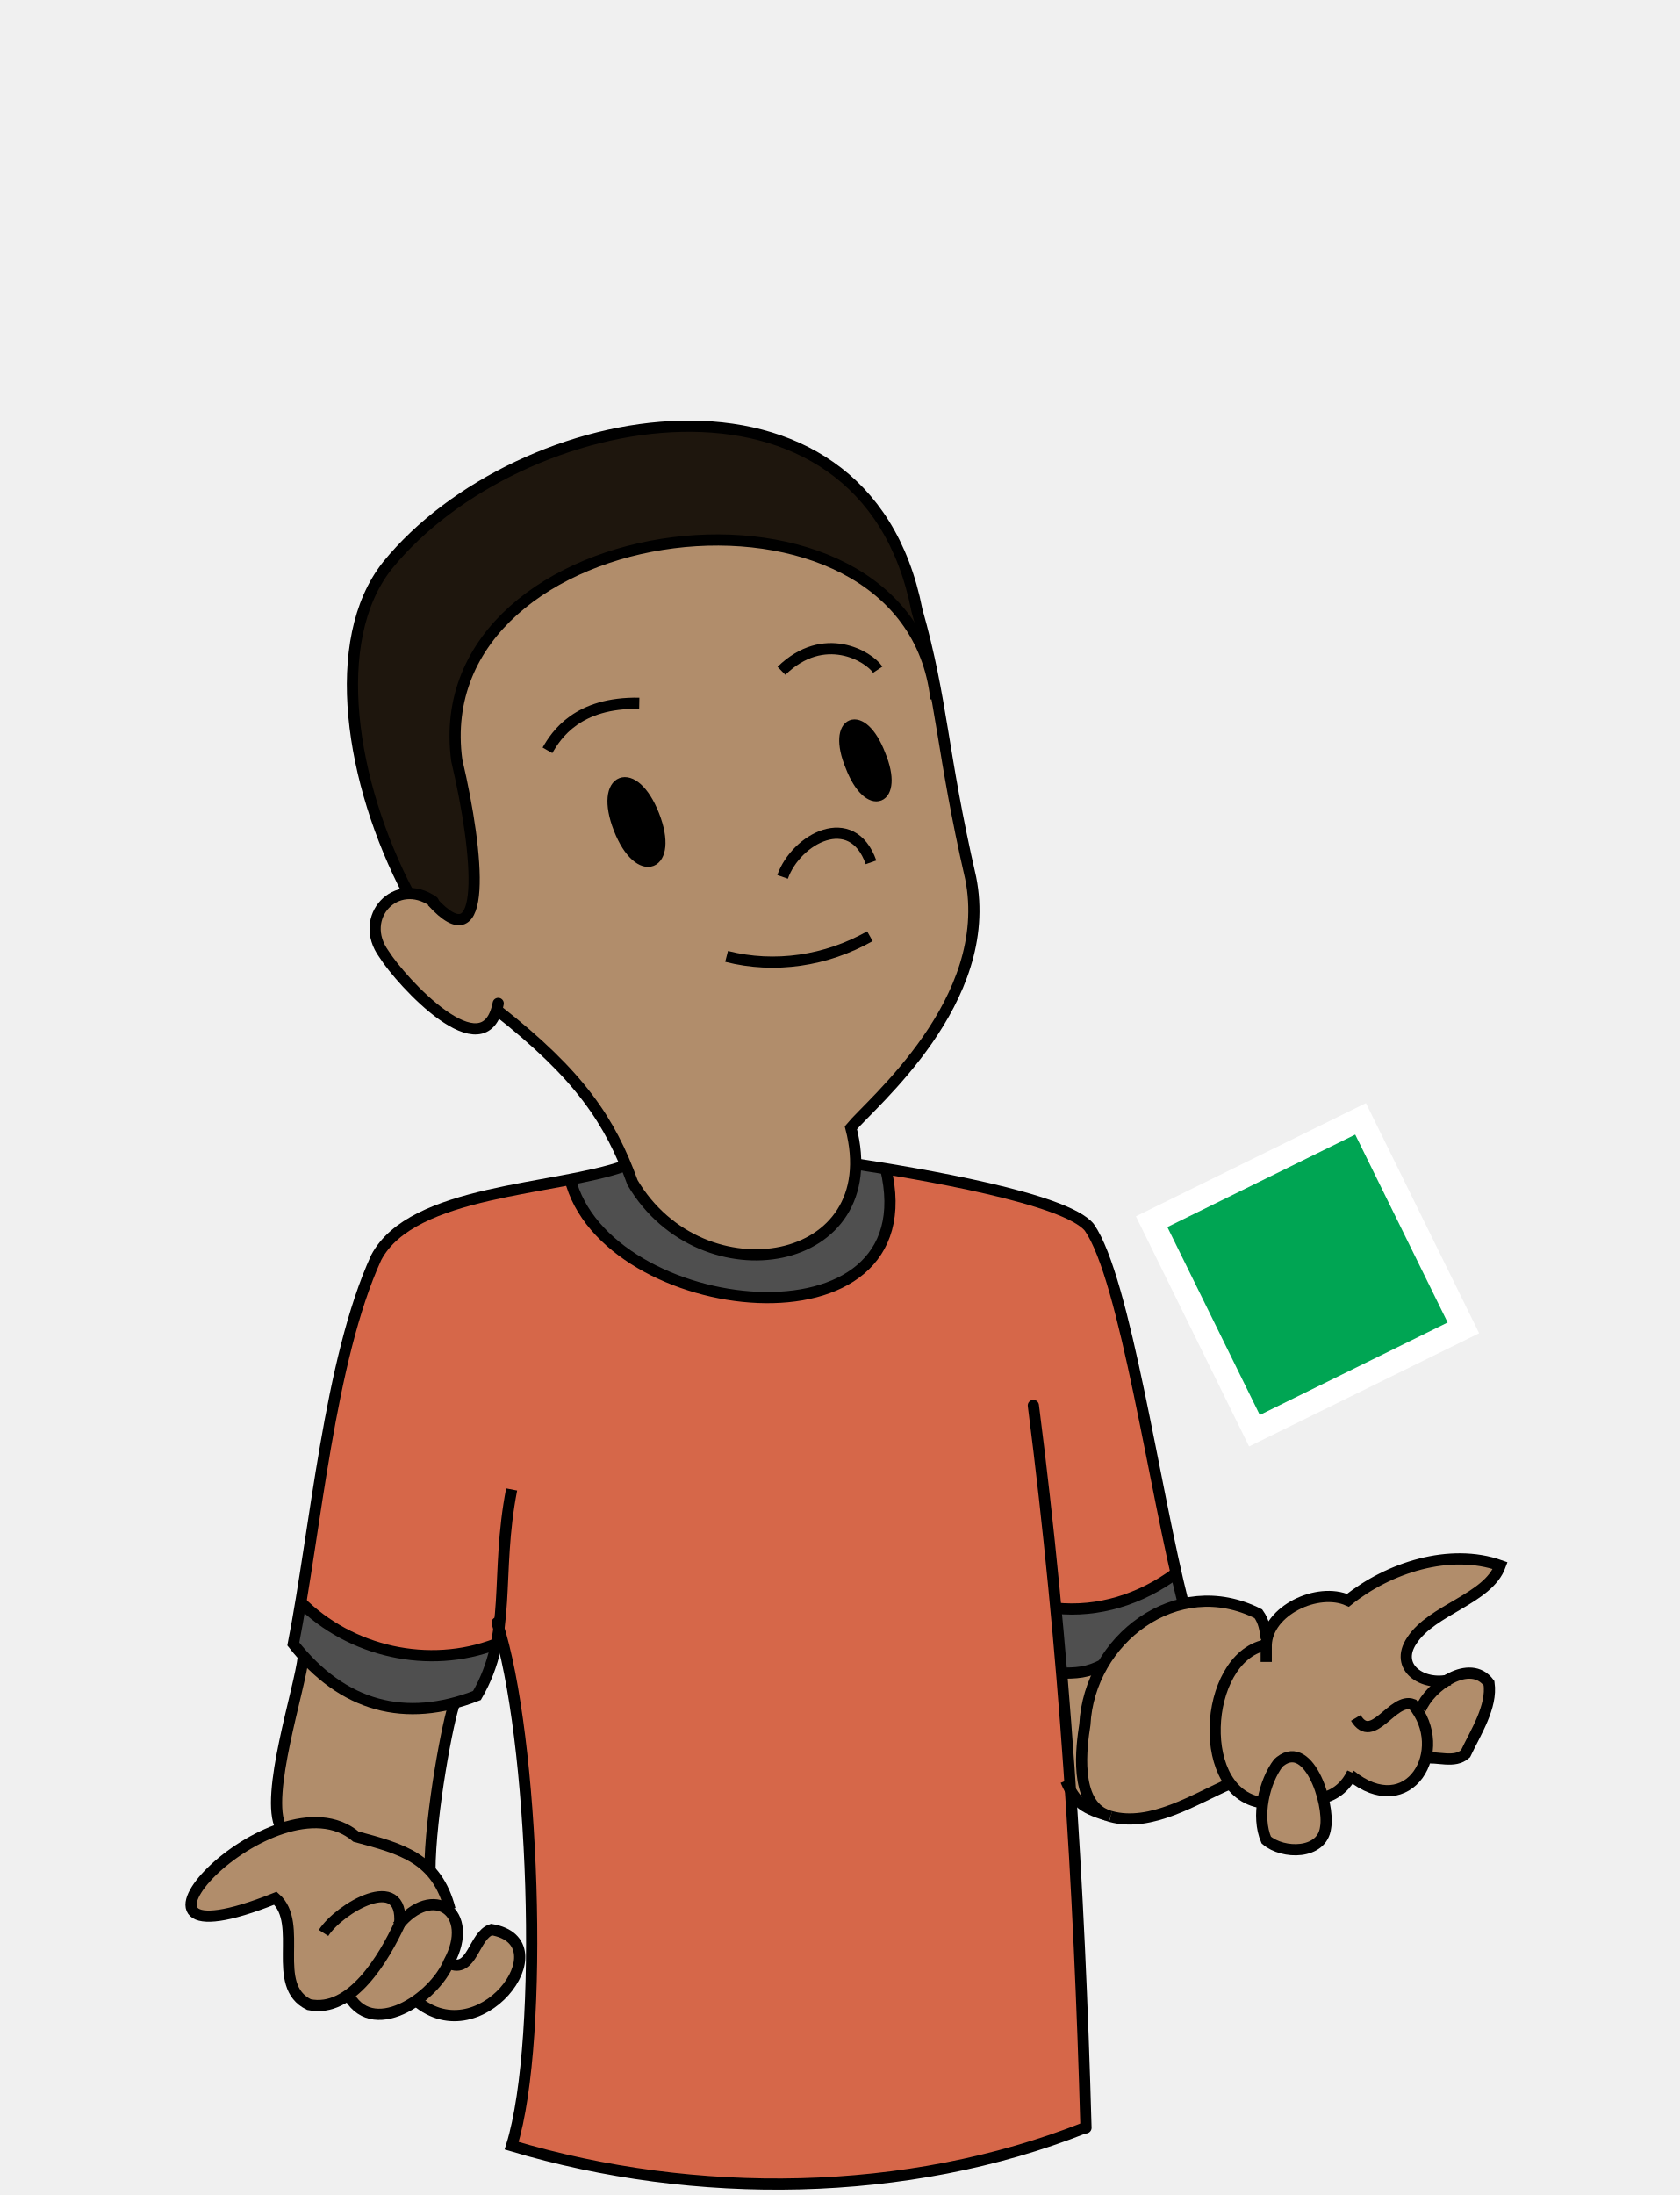
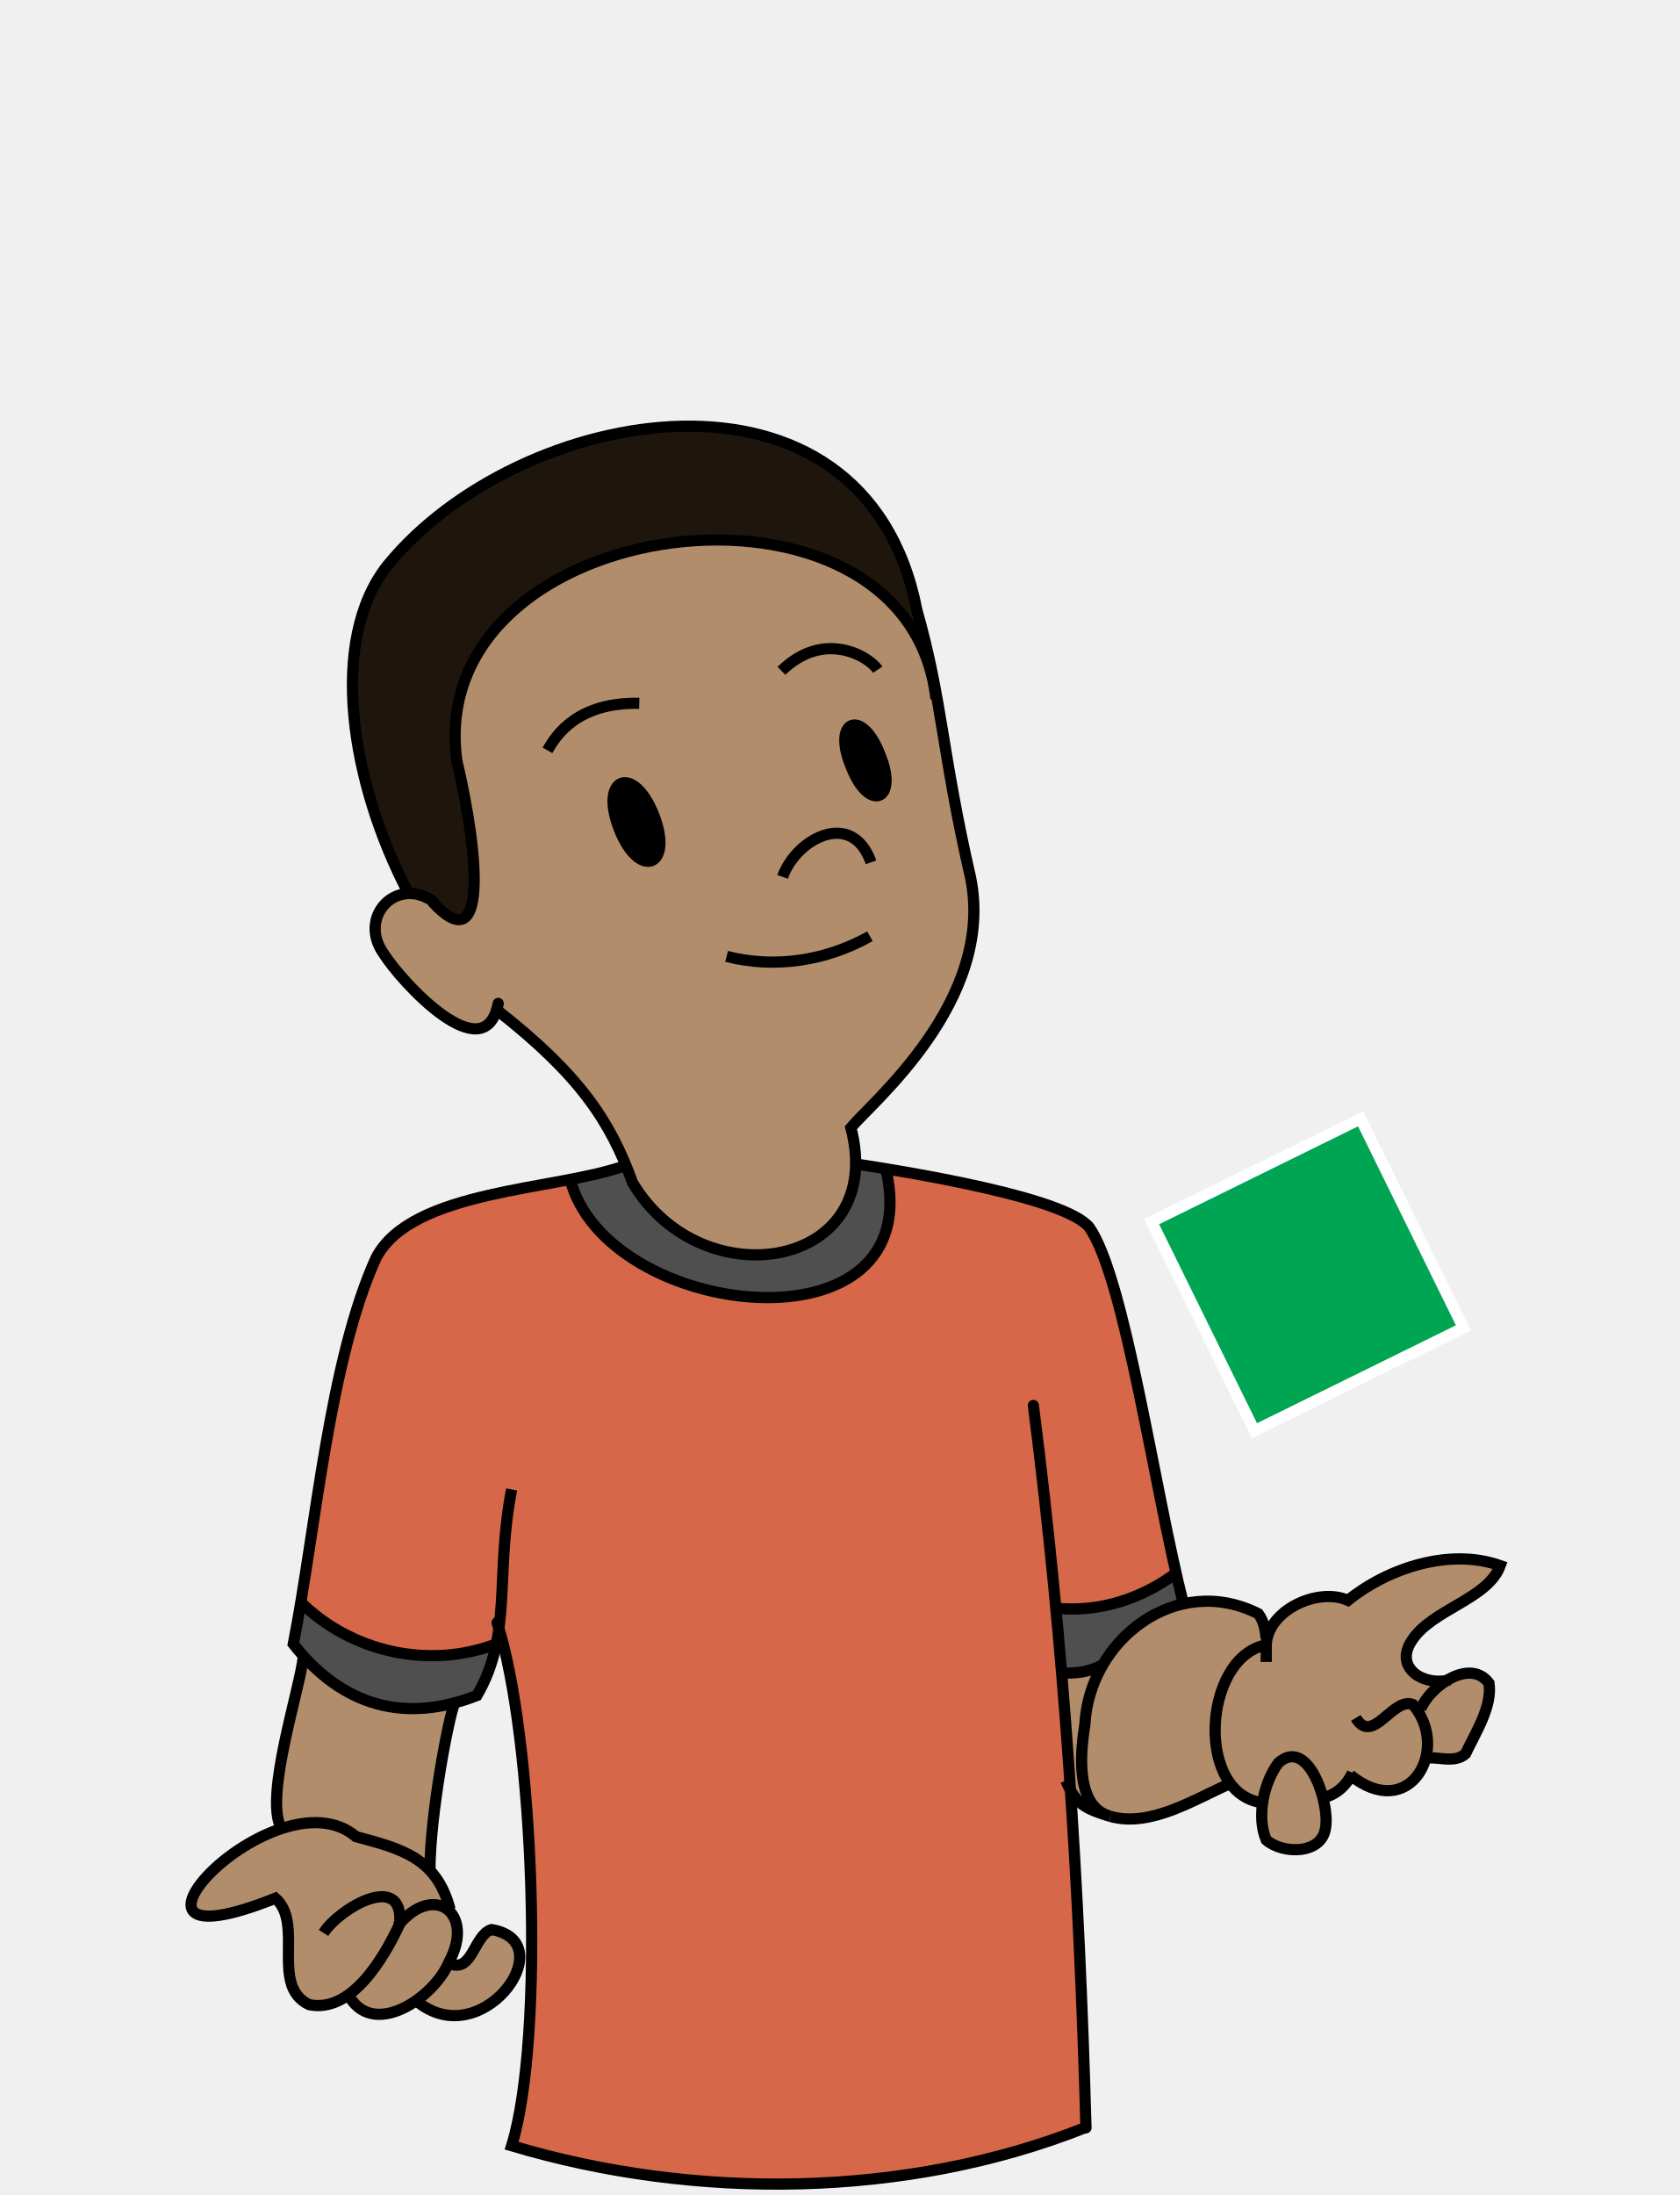
<svg xmlns="http://www.w3.org/2000/svg" id="Layer_1" width="150" height="196" viewBox="0 0 150 196">
  <defs>
-     <style>.cls-1{stroke-linejoin:round;}.cls-1,.cls-2{stroke-linecap:round;}.cls-1,.cls-2,.cls-3{stroke:#000;}.cls-1,.cls-2,.cls-3,.cls-4{fill:none;}.cls-2,.cls-3,.cls-4{stroke-miterlimit:10;}.cls-5,.cls-6,.cls-7,.cls-8,.cls-9,.cls-10{stroke-width:0px;}.cls-4{stroke:#fff;stroke-width:2.1px;}.cls-6{fill:#4f4f4f;}.cls-7{fill:#1e160d;}.cls-8{fill:#d66749;}.cls-9{fill:#b18d6b;}.cls-10{fill:#00a553;}</style>
+     <style>.cls-1{stroke-linejoin:round;}.cls-1,.cls-2{stroke-linecap:round;}.cls-1,.cls-2,.cls-3{stroke:#000;}.cls-1,.cls-2,.cls-3,.cls-4{fill:none;}.cls-2,.cls-3,.cls-4{stroke-miterlimit:10;}.cls-4{stroke:#fff;}.cls-5,.cls-6,.cls-7,.cls-8,.cls-9,.cls-10{stroke-width:0px;}.cls-6{fill:#4f4f4f;}.cls-7{fill:#1e160d;}.cls-8{fill:#d66749;}.cls-9{fill:#b18d6b;}.cls-10{fill:#00a553;}</style>
  </defs>
-   <path class="cls-6" d="m105,140.5c.2,1,.4,1.8.6,2.7-3.3.3-5.7,2.9-7.1,5.5-1.5.8-2.4.7-3.8.8-.1-1.9-.3-3.8-.4-5.8,3.8.4,7.6-.8,10.7-3.1Z" />
-   <path class="cls-8" d="m94.7,149.4c.5,14.6,2.5,26.5,2.2,40.6-15.9,6.3-34.8,6.5-51.2,1.6,3-9.7,2-36.6-1.3-46.7,0,.7-.1,1.4-.2,2-5.9,2.3-13,.7-17.4-3.8,1.7-8.8,3-23,6.8-30.7,2.5-5.4,12.5-5.5,17.3-7.1,3.2,12.7,32.3,15.9,28.2-.9,5.9,1,16.6,3,18.2,5.3,2.9,4.1,5.5,20.8,7.8,31-3.1,2.3-6.9,3.5-10.7,3.1.2,2,.3,3.9.4,5.8Z" />
-   <path class="cls-9" d="m36.5,79.8c.8,0,1.5.3,2.2.7,5,5.5,4.1-4.1,2.2-12.6-3-22.3,40.3-27.7,42.8-5.5,3.5,19.4,6.7,24.7-7.7,38.3,3.3,12.6-13.3,15.4-19.5,4.9-2.1-5.5-4.7-9.4-12-15.4-2.6,6-16.9-9.8-7.9-10.5Zm42-8.7c1.7-.6-.8-7.2-2.5-6.4-1.7.5.9,7.2,2.5,6.4Zm-20.2,5.9c2-.7-.8-7.9-2.8-7.1-2,.7.8,7.9,2.8,7.1Z" />
-   <path class="cls-7" d="m81.9,54.5c.1.4,1.3,4.2,1.8,7.8-2.5-22.2-45.8-16.8-42.8,5.5,2,8.5,2.8,18.1-2.2,12.6-.7-.4-1.4-.7-2.2-.7-5.2-9.9-7.2-22.6-1.9-29.2,11.7-14.4,42.6-20.1,47.3,4Z" />
-   <path class="cls-6" d="m79.1,104.3c4.1,16.9-25,13.6-28.2.9l4.9-1.1c2.9,10.5,21.6,10.3,20.4-.2.7,0,1.7.3,2.9.4Z" />
-   <path class="cls-5" d="m78.6,67.4c1.6,4.1-1,5.2-2.6,1-1.7-4.1,1-5.2,2.6-1Z" />
-   <path class="cls-5" d="m58.4,72.8c1.8,4.6-1.3,5.8-3.1,1.2-1.8-4.6,1.3-5.8,3.1-1.2Z" />
-   <path class="cls-6" d="m44.3,146.9c-1.1,9.6-14,6.1-18.1,0l.6-3.8c4.5,4.5,11.5,6.1,17.4,3.8Z" />
-   <path class="cls-9" d="m133.9,139.7c-4.5-1.5-9.9.2-13.6,3.1-2.6-1.1-6.6.7-7.3,3.4-.1-.8-.2-1.5-.7-2.2-4.9-2.4-11.6-.7-13.8,4.6-1.5.8-2.4.7-3.8.8.2,3.4.4,6.6.6,9.6,2.5,6,10.5,2.5,14.6.2.7.9,1.8,1.6,3,1.7-1.8,5.8,7.6,5.5,5.4-.4,1-.3,1.9-1,2.4-2,2.2,1.8,6.1,1.9,6.5-1.6,1.2-.1,2.7.6,3.7-.3,1.6-2.6,4.2-9.2-1.5-6.6h0c-2.4.5-5-1.2-3.4-3.6,1.8-2.8,6.8-3.7,7.9-6.7Z" />
-   <path class="cls-9" d="m45.7,172.8c-2.7-2.7-3,3.7-5.6,2.4.6-1.4,1.3-3.6,0-4.7-.5-1.2-1-2.4-1.7-3.4,0-5.1,1.7-13.9,2.2-15-5.5,1.5-9.4.2-13.4-4.2-.3,2.9-3.5,12.5-2,15.3-7.2,2.4-13.6,11.7-.6,6.3,2.7,2.5-1,13.2,6.5,8.6,1.1,2.5,4.4,2,6.1.6,3.8,3.5,11.4-.9,8.5-5.8Z" />
-   <path class="cls-3" d="m36.5,79.8c-5.2-9.9-7.2-22.6-1.9-29.3,11.7-14.4,42.6-20.1,47.3,4,2.3,8.1,2.2,12.6,4.8,23.9,2.2,11-8.9,20.1-10.7,22.3,3.3,12.6-13.3,15.4-19.5,4.9-2-5.5-4.7-9.6-12.1-15.4" />
-   <path class="cls-1" d="m76,68.4c1.6,4.2,4.3,3.1,2.6-1-1.6-4.2-4.3-3.1-2.6,1Z" />
-   <path class="cls-1" d="m55.3,74c1.8,4.6,4.9,3.4,3.1-1.2-1.8-4.6-4.9-3.4-3.1,1.2Z" />
-   <path class="cls-3" d="m64.9,85.4c4.3,1.1,8.9.4,12.8-1.8" />
-   <path class="cls-1" d="m38.7,80.5c-3.3-2.3-6.8,1.4-4.4,4.7,1.5,2.4,9,10.6,10.2,4.4" />
-   <path class="cls-3" d="m83.6,62.4c-2.5-22.2-45.8-16.8-42.8,5.5,2,8.5,2.8,18.1-2.2,12.6" />
-   <path class="cls-3" d="m55.8,104.1c-6.1,2.2-19,2.1-22.2,8.2-4.2,9.2-5.4,24.3-7.4,34.5,4.4,5.6,10,7.1,16.4,4.6,3.2-5.5,1.6-10.7,3.1-18.4" />
-   <path class="cls-3" d="m76.2,103.9c5.9.9,19,3.1,21.1,5.7,3.2,4.6,5.8,23.4,8.4,33.6" />
-   <path class="cls-3" d="m99.2,162.2c3.6,1,7.6-1.6,10.6-2.9" />
-   <path class="cls-3" d="m113.1,146.3c-.1-.8-.2-1.5-.7-2.2-7.3-3.7-15.1,2.3-15.5,9.9-.3,1.9-1,7,2,8.1" />
-   <path class="cls-3" d="m38.4,167.1c0-5.1,1.7-13.9,2.2-15" />
-   <path class="cls-3" d="m27.1,147.9c-.3,2.9-3.5,12.5-2,15.3" />
-   <path class="cls-3" d="m99.2,162.2c-2.3-.7-3.1-1.1-4-3.2" />
-   <path class="cls-2" d="m96.9,190c-15.9,6.3-34.8,6.5-51.2,1.6,3-9.7,2-36.6-1.3-46.7" />
-   <path class="cls-2" d="m92.3,125.5c2.8,21.8,4.1,42.9,4.7,64.5" />
-   <path class="cls-3" d="m57.1,62.8c-5.5-.1-7.4,2.8-8.2,4.2" />
-   <path class="cls-3" d="m69.8,59.9c3.8-3.7,7.8-1.3,8.6-.1" />
-   <path class="cls-3" d="m94.7,149.4c1.4,0,2.4,0,3.9-.8" />
-   <path class="cls-3" d="m69.9,78.3c1.2-3.4,6.2-6.1,7.9-1.3" />
+   <path class="cls-6" d="M105,140.5c.2,1,.4,1.8.6,2.7-3.3.3-5.7,2.9-7.1,5.5-1.5.8-2.4.7-3.8.8-.1-1.9-.3-3.8-.4-5.8,3.8.4,7.6-.8,10.7-3.1Z" />
+   <path class="cls-8" d="M94.7,149.4c.5,14.6,2.5,26.5,2.2,40.6-15.9,6.3-34.8,6.5-51.2,1.6,3-9.7,2-36.6-1.3-46.7,0,.7-.1,1.4-.2,2-5.9,2.3-13,.7-17.4-3.8,1.7-8.8,3-23,6.8-30.7,2.5-5.4,12.5-5.5,17.3-7.1,3.2,12.7,32.3,15.9,28.2-.9,5.9,1,16.6,3,18.2,5.3,2.9,4.1,5.5,20.8,7.8,31-3.1,2.3-6.9,3.5-10.7,3.1.2,2,.3,3.9.4,5.8Z" />
+   <path class="cls-9" d="M36.5,79.8c.8,0,1.5.3,2.2.7,5,5.5,4.1-4.1,2.2-12.6-3-22.3,40.3-27.7,42.8-5.5,3.5,19.4,6.7,24.7-7.7,38.3,3.3,12.6-13.3,15.4-19.5,4.9-2.1-5.5-4.7-9.4-12-15.4-2.6,6-16.9-9.8-7.9-10.5ZM78.5,71.1c1.7-.6-.8-7.2-2.5-6.4-1.7.5.9,7.2,2.5,6.4ZM58.3,77c2-.7-.8-7.9-2.8-7.1-2,.7.8,7.9,2.8,7.1Z" />
+   <path class="cls-7" d="M81.9,54.5c.1.4,1.3,4.2,1.8,7.8-2.5-22.2-45.8-16.8-42.8,5.5,2,8.5,2.8,18.1-2.2,12.6-.7-.4-1.4-.7-2.2-.7-5.2-9.9-7.2-22.6-1.9-29.2,11.7-14.4,42.6-20.1,47.3,4Z" />
+   <path class="cls-6" d="M79.1,104.3c4.1,16.9-25,13.6-28.2.9l4.9-1.1c2.9,10.5,21.6,10.3,20.4-.2.7,0,1.7.3,2.9.4Z" />
+   <path class="cls-5" d="M78.6,67.4c1.6,4.1-1,5.2-2.6,1-1.7-4.1,1-5.2,2.6-1Z" />
+   <path class="cls-5" d="M58.4,72.8c1.8,4.6-1.3,5.8-3.1,1.2-1.8-4.6,1.3-5.8,3.1-1.2Z" />
+   <path class="cls-6" d="M44.3,146.9c-1.1,9.6-14,6.1-18.1,0l.6-3.8c4.5,4.5,11.5,6.1,17.4,3.8Z" />
+   <path class="cls-9" d="M133.9,139.7c-4.5-1.5-9.9.2-13.6,3.1-2.6-1.1-6.6.7-7.3,3.4-.1-.8-.2-1.5-.7-2.2-4.9-2.4-11.6-.7-13.8,4.6-1.5.8-2.4.7-3.8.8.2,3.4.4,6.6.6,9.6,2.5,6,10.5,2.5,14.6.2.7.9,1.8,1.6,3,1.7-1.8,5.8,7.6,5.5,5.4-.4,1-.3,1.9-1,2.4-2,2.2,1.8,6.1,1.9,6.5-1.6,1.2-.1,2.7.6,3.7-.3,1.6-2.6,4.2-9.2-1.5-6.6h0c-2.4.5-5-1.2-3.4-3.6,1.8-2.8,6.8-3.7,7.9-6.7Z" />
+   <path class="cls-9" d="M45.7,172.8c-2.7-2.7-3,3.7-5.6,2.4.6-1.4,1.3-3.6,0-4.7-.5-1.2-1-2.4-1.7-3.4,0-5.1,1.7-13.9,2.2-15-5.5,1.5-9.4.2-13.4-4.2-.3,2.9-3.5,12.5-2,15.3-7.2,2.4-13.6,11.7-.6,6.3,2.7,2.5-1,13.2,6.5,8.6,1.1,2.5,4.4,2,6.1.6,3.8,3.5,11.4-.9,8.5-5.8Z" />
+   <path class="cls-3" d="M36.5,79.8c-5.2-9.9-7.2-22.6-1.9-29.3,11.7-14.4,42.6-20.1,47.3,4,2.3,8.1,2.2,12.6,4.8,23.9,2.2,11-8.9,20.1-10.7,22.3,3.3,12.6-13.3,15.4-19.5,4.9-2-5.5-4.7-9.6-12.1-15.4" />
+   <path class="cls-1" d="M76,68.4c1.6,4.2,4.3,3.1,2.6-1-1.6-4.2-4.3-3.1-2.6,1Z" />
+   <path class="cls-1" d="M55.3,74c1.8,4.6,4.9,3.4,3.1-1.2-1.8-4.6-4.9-3.4-3.1,1.2Z" />
+   <path class="cls-3" d="M64.9,85.4c4.3,1.1,8.9.4,12.8-1.8" />
+   <path class="cls-1" d="M38.7,80.5c-3.3-2.3-6.8,1.4-4.4,4.7,1.5,2.4,9,10.6,10.2,4.4" />
+   <path class="cls-3" d="M83.6,62.4c-2.5-22.2-45.8-16.8-42.8,5.5,2,8.5,2.8,18.1-2.2,12.6" />
+   <path class="cls-3" d="M55.8,104.1c-6.1,2.2-19,2.1-22.2,8.2-4.2,9.2-5.4,24.3-7.4,34.5,4.4,5.6,10,7.1,16.4,4.6,3.2-5.5,1.6-10.7,3.1-18.4" />
+   <path class="cls-3" d="M76.2,103.9c5.9.9,19,3.1,21.1,5.7,3.2,4.6,5.8,23.4,8.4,33.6" />
+   <path class="cls-3" d="M99.2,162.2c3.6,1,7.6-1.6,10.6-2.9" />
+   <path class="cls-3" d="M113.1,146.3c-.1-.8-.2-1.5-.7-2.2-7.3-3.7-15.1,2.3-15.5,9.9-.3,1.9-1,7,2,8.1" />
+   <path class="cls-3" d="M38.4,167.1c0-5.1,1.7-13.9,2.2-15" />
+   <path class="cls-3" d="M27.1,147.9c-.3,2.9-3.5,12.5-2,15.3" />
+   <path class="cls-3" d="M99.2,162.2c-2.3-.7-3.1-1.1-4-3.2" />
+   <path class="cls-2" d="M96.9,190c-15.9,6.3-34.8,6.5-51.2,1.6,3-9.7,2-36.6-1.3-46.7" />
+   <path class="cls-2" d="M92.3,125.5c2.8,21.8,4.1,42.9,4.7,64.5" />
+   <path class="cls-3" d="M57.1,62.8c-5.5-.1-7.4,2.8-8.2,4.2" />
+   <path class="cls-3" d="M69.8,59.9c3.8-3.7,7.8-1.3,8.6-.1" />
+   <path class="cls-3" d="M94.7,149.4c1.4,0,2.4,0,3.9-.8" />
+   <path class="cls-3" d="M69.9,78.3c1.2-3.4,6.2-6.1,7.9-1.3" />
  <line class="cls-3" x1="129.4" y1="149.9" x2="129.4" y2="150" />
-   <path class="cls-3" d="m113.1,148.4c0-.6,0-1.1,0-1.5.1-3.1,4.6-5.2,7.3-4,3.6-2.9,9.1-4.7,13.6-3.1-1.1,3-6.1,3.9-7.9,6.7-1.6,2.4,1,4.1,3.4,3.5" />
-   <path class="cls-3" d="m121.1,153.4c1.5,2.5,3.3-1.9,5.1-1.2,3.4,4-.3,10.6-5.6,6.3" />
-   <path class="cls-3" d="m113,146.9c-5.6,1.2-6.3,13.6,0,14.1" />
-   <path class="cls-3" d="m126.9,152.6c.8-2,4.4-4.6,6.1-2.3.3,2.1-1.2,4.4-2.1,6.3-1,.9-2.5.2-3.7.4" />
-   <path class="cls-3" d="m114.2,157.4c-1.3,1.7-2,4.8-1.1,6.9,1.5,1.3,5,1.3,5.3-1.1.4-2.2-1.6-8.3-4.3-5.7Z" />
-   <path class="cls-3" d="m118.3,160.5c1.1-.3,2-1.1,2.5-2.2" />
-   <path class="cls-3" d="m40.1,175.2s0,0,0,0" />
-   <path class="cls-3" d="m40.2,170.5c-1.2-4.6-4.3-5.4-8.4-6.5-7.2-6.1-24.7,12.5-7.2,5.5,2.6,2.3-.5,7.8,3,9.5,3.8.8,6.7-4.2,8.1-7.2.4-4.8-5.4-1.4-6.8.8" />
-   <path class="cls-3" d="m31,177.9c2.1,4.4,7.8.5,9.1-2.7,2.4-4.4-1.4-7.2-4.6-3.2" />
-   <path class="cls-3" d="m36.9,178.4c5.8,5.5,13.6-5,7-6.1-1.6.5-1.7,4-3.8,3" />
-   <path class="cls-3" d="m50.9,105.2c3.1,12.7,32.3,16,28.2-.9" />
-   <path class="cls-3" d="m26.8,143c4.5,4.5,11.5,6.1,17.5,3.8" />
-   <path class="cls-3" d="m94.3,143.6c3.8.4,7.6-.8,10.7-3.1" />
+   <path class="cls-3" d="M113.1,148.4c0-.6,0-1.1,0-1.5.1-3.1,4.6-5.2,7.3-4,3.6-2.9,9.1-4.7,13.6-3.1-1.1,3-6.1,3.9-7.9,6.7-1.6,2.4,1,4.1,3.4,3.5" />
+   <path class="cls-3" d="M121.1,153.4c1.5,2.5,3.3-1.9,5.1-1.2,3.4,4-.3,10.6-5.6,6.3" />
+   <path class="cls-3" d="M113,146.9c-5.6,1.2-6.3,13.6,0,14.1" />
+   <path class="cls-3" d="M126.9,152.6c.8-2,4.4-4.6,6.1-2.3.3,2.1-1.2,4.4-2.1,6.3-1,.9-2.5.2-3.7.4" />
+   <path class="cls-3" d="M114.2,157.4c-1.3,1.7-2,4.8-1.1,6.9,1.5,1.3,5,1.3,5.3-1.1.4-2.2-1.6-8.3-4.3-5.7Z" />
+   <path class="cls-3" d="M118.3,160.5c1.1-.3,2-1.1,2.5-2.2" />
+   <path class="cls-3" d="M40.1,175.2s0,0,0,0" />
+   <path class="cls-3" d="M40.2,170.5c-1.2-4.6-4.3-5.4-8.4-6.5-7.2-6.1-24.7,12.5-7.2,5.5,2.6,2.3-.5,7.8,3,9.5,3.8.8,6.7-4.2,8.1-7.2.4-4.8-5.4-1.4-6.8.8" />
+   <path class="cls-3" d="M31,177.9c2.1,4.4,7.8.5,9.1-2.7,2.4-4.4-1.4-7.2-4.6-3.2" />
+   <path class="cls-3" d="M36.9,178.4c5.8,5.5,13.6-5,7-6.1-1.6.5-1.7,4-3.8,3" />
+   <path class="cls-3" d="M50.9,105.2c3.1,12.7,32.3,16,28.2-.9" />
+   <path class="cls-3" d="M26.8,143c4.5,4.5,11.5,6.1,17.5,3.8" />
+   <path class="cls-3" d="M94.3,143.6c3.8.4,7.6-.8,10.7-3.1" />
  <rect class="cls-10" x="106.4" y="103.5" width="20.8" height="20.8" transform="translate(-38.3 63.2) rotate(-26.2)" />
  <rect class="cls-4" x="106.4" y="103.5" width="20.8" height="20.8" transform="translate(-38.3 63.2) rotate(-26.2)" />
</svg>
